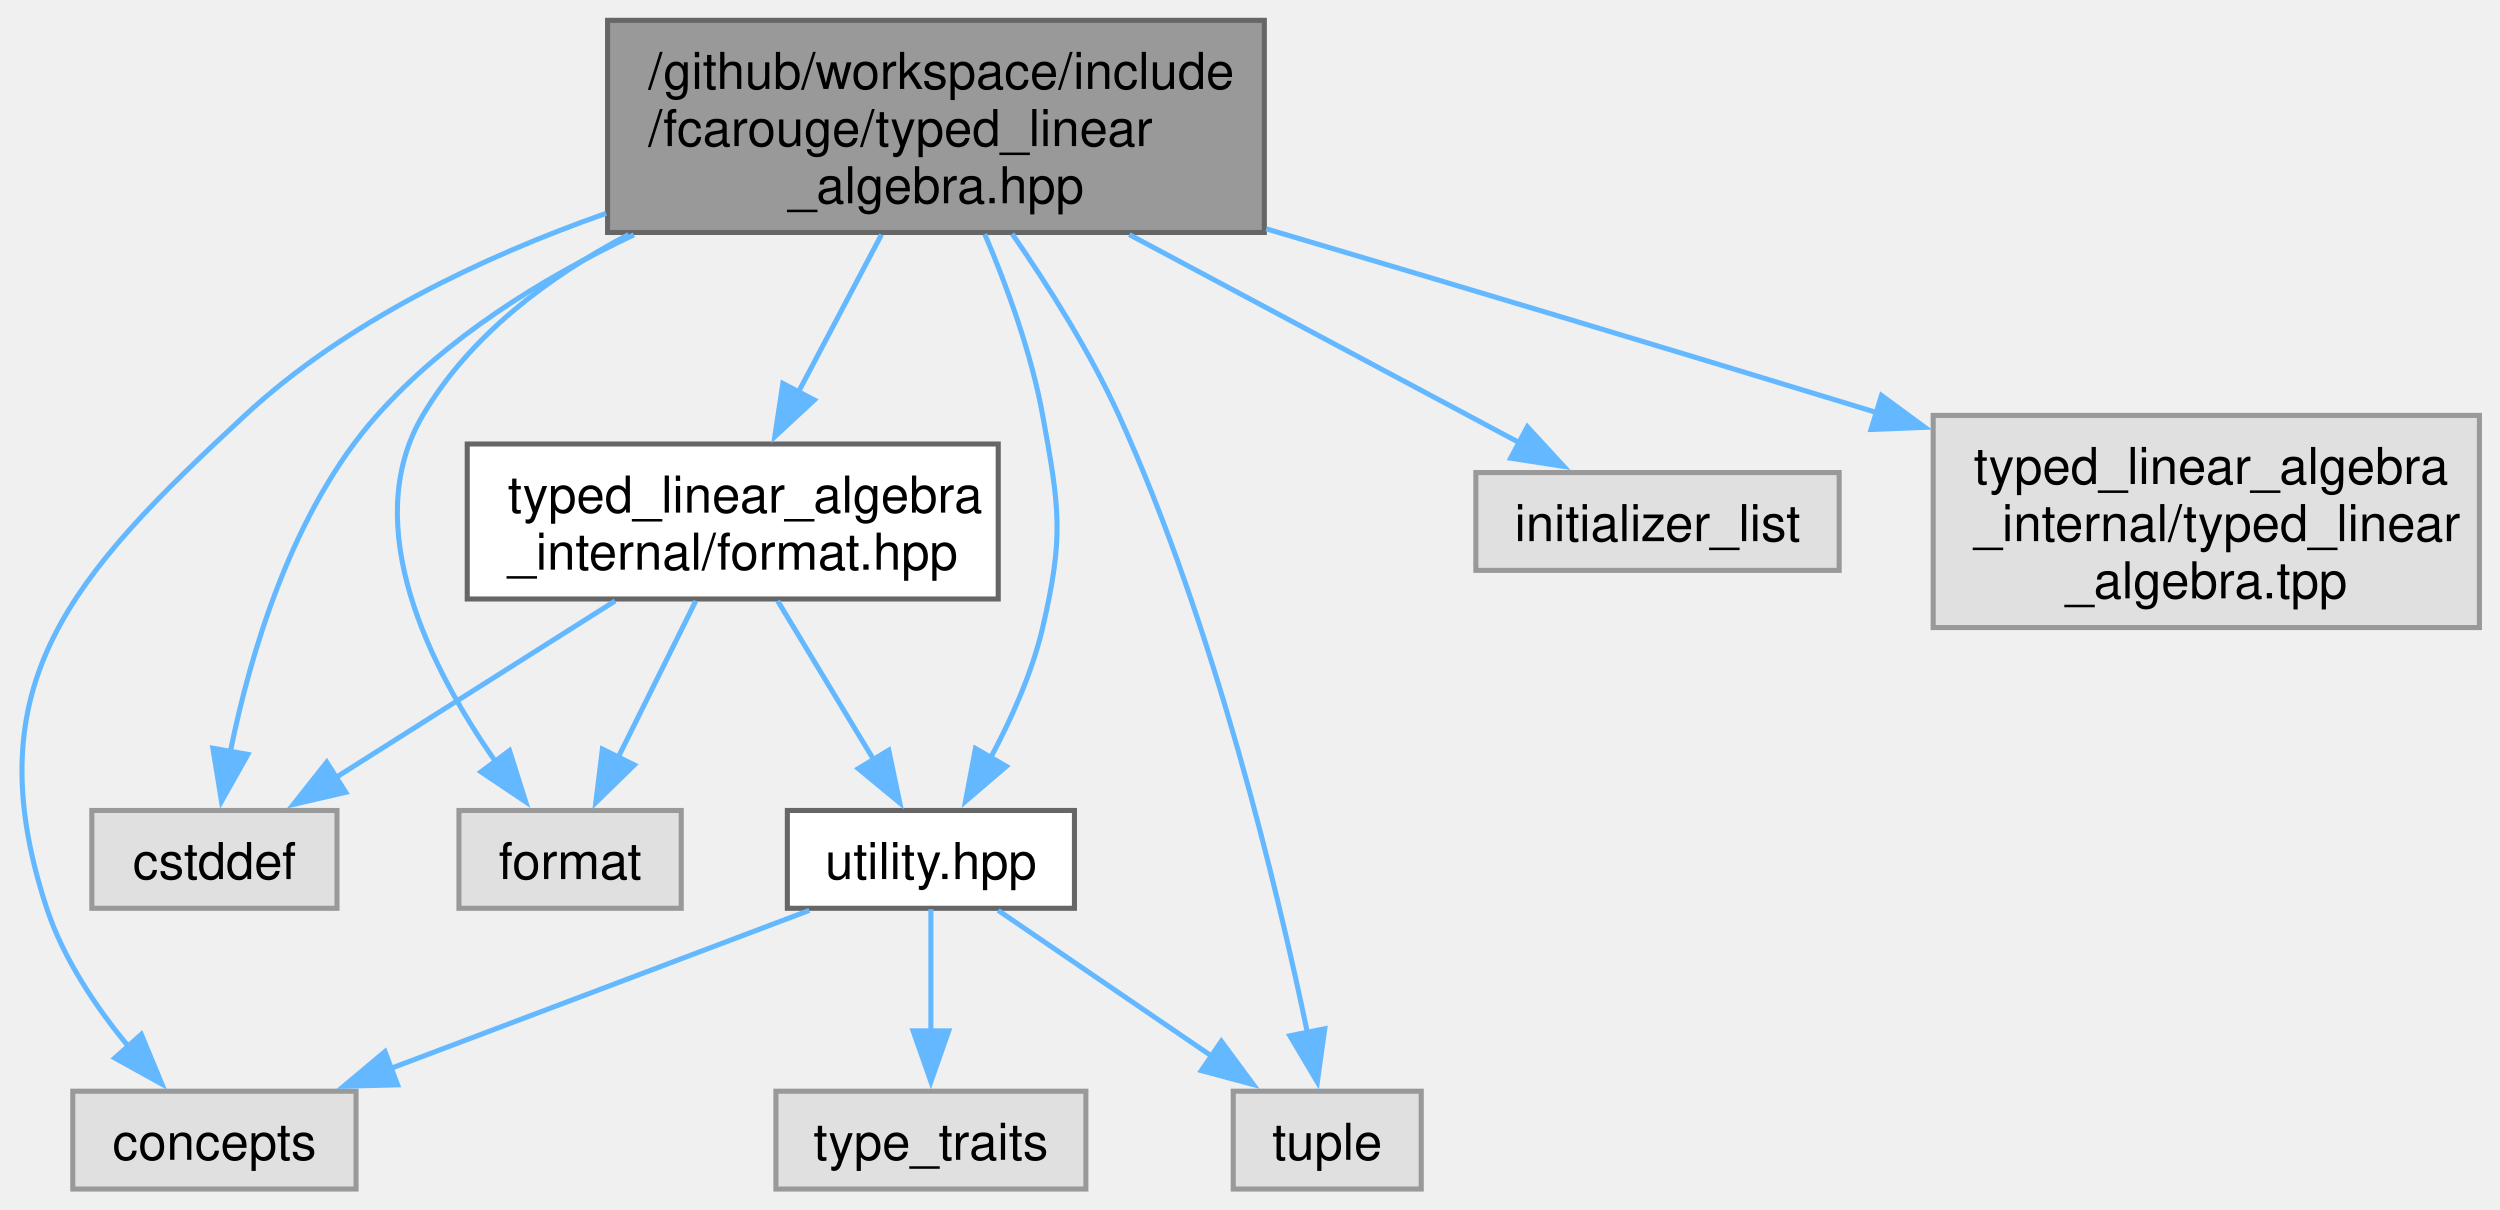
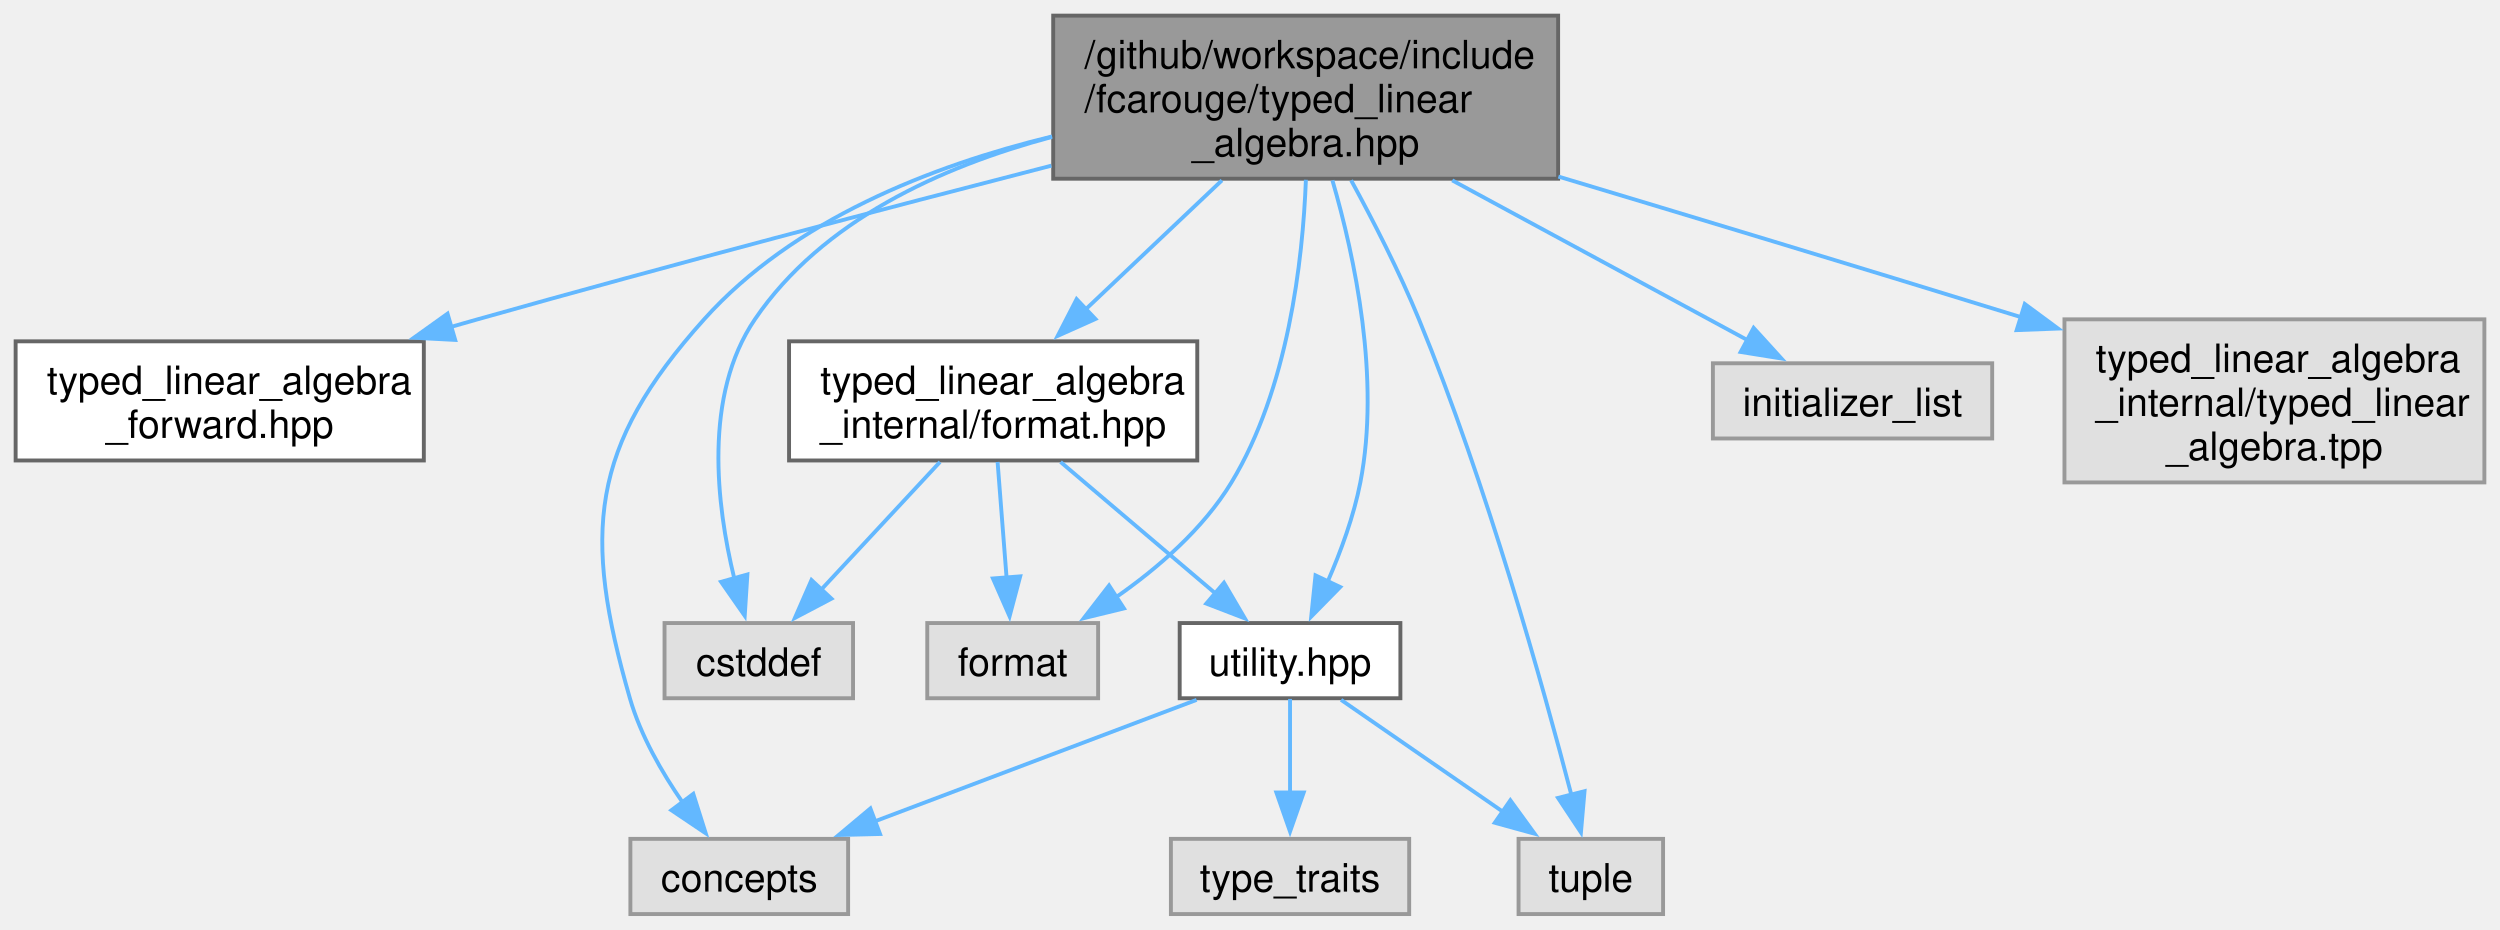
- <svg xmlns="http://www.w3.org/2000/svg" xmlns:xlink="http://www.w3.org/1999/xlink" width="492pt" height="238pt" viewBox="0.00 0.00 491.90 238.00">
+ <svg xmlns="http://www.w3.org/2000/svg" xmlns:xlink="http://www.w3.org/1999/xlink" width="640pt" height="238pt" viewBox="0.00 0.00 640.00 238.00">
  <g id="graph0" class="graph" transform="scale(1 1) rotate(0) translate(4 234)">
    <g id="Node000001" class="node">
      <g id="a_Node000001">
        <a xlink:title="Typed linear algebra implementation.">
-           <polygon fill="#999999" stroke="#666666" points="244.77,-230 115.52,-230 115.52,-188.25 244.77,-188.25 244.77,-230" />
-           <text text-anchor="start" x="123.52" y="-216.5" font-family="Helvetica,sans-Serif" font-size="10.00">/github/workspace/include</text>
-           <text text-anchor="start" x="123.52" y="-205.25" font-family="Helvetica,sans-Serif" font-size="10.00">/fcarouge/typed_linear</text>
-           <text text-anchor="middle" x="180.15" y="-194" font-family="Helvetica,sans-Serif" font-size="10.00">_algebra.hpp</text>
+           <polygon fill="#999999" stroke="#666666" points="394.88,-230 265.62,-230 265.62,-188.25 394.88,-188.25 394.88,-230" />
+           <text text-anchor="start" x="273.62" y="-216.5" font-family="Helvetica,sans-Serif" font-size="10.00">/github/workspace/include</text>
+           <text text-anchor="start" x="273.62" y="-205.25" font-family="Helvetica,sans-Serif" font-size="10.00">/fcarouge/typed_linear</text>
+           <text text-anchor="middle" x="330.25" y="-194" font-family="Helvetica,sans-Serif" font-size="10.00">_algebra.hpp</text>
        </a>
      </g>
    </g>
    <g id="Node000002" class="node">
      <g id="a_Node000002">
-         <a xlink:href="format_8hpp.xhtml" target="_top" xlink:title="Formatting support for the typed matrix.">
-           <polygon fill="white" stroke="#666666" points="192.4,-146.62 87.9,-146.62 87.9,-116.12 192.4,-116.12 192.4,-146.62" />
-           <text text-anchor="start" x="95.9" y="-133.12" font-family="Helvetica,sans-Serif" font-size="10.00">typed_linear_algebra</text>
-           <text text-anchor="middle" x="140.15" y="-121.88" font-family="Helvetica,sans-Serif" font-size="10.00">_internal/format.hpp</text>
+         <a xlink:href="typed__linear__algebra__forward_8hpp.xhtml" target="_top" xlink:title="Authoritative forward declaration header.">
+           <polygon fill="white" stroke="#666666" points="104.5,-146.62 0,-146.62 0,-116.12 104.5,-116.12 104.5,-146.62" />
+           <text text-anchor="start" x="8" y="-133.12" font-family="Helvetica,sans-Serif" font-size="10.00">typed_linear_algebra</text>
+           <text text-anchor="middle" x="52.25" y="-121.88" font-family="Helvetica,sans-Serif" font-size="10.00">_forward.hpp</text>
        </a>
      </g>
    </g>
    <g id="edge1_Node000001_Node000002" class="edge">
      <g id="a_edge1_Node000001_Node000002">
        <a xlink:title=" ">
-           <path fill="none" stroke="#63b8ff" d="M169.43,-187.83C164.4,-178.3 158.36,-166.87 153.08,-156.86" />
-           <polygon fill="#63b8ff" stroke="#63b8ff" points="156.2,-155.28 148.43,-148.07 150.01,-158.54 156.2,-155.28" />
+           <path fill="none" stroke="#63b8ff" d="M265.14,-191.59C223.12,-180.76 167.34,-166.1 118.25,-152.25 116,-151.62 113.71,-150.96 111.4,-150.3" />
+           <polygon fill="#63b8ff" stroke="#63b8ff" points="112.53,-146.98 101.95,-147.54 110.57,-153.7 112.53,-146.98" />
        </a>
      </g>
    </g>
    <g id="Node000003" class="node">
      <g id="a_Node000003">
-         <a xlink:href="utility_8hpp.xhtml" target="_top" xlink:title=" ">
-           <polygon fill="white" stroke="#666666" points="207.4,-74.5 150.9,-74.5 150.9,-55.25 207.4,-55.25 207.4,-74.5" />
-           <text text-anchor="middle" x="179.15" y="-61" font-family="Helvetica,sans-Serif" font-size="10.00">utility.hpp</text>
-         </a>
-       </g>
-     </g>
-     <g id="edge8_Node000001_Node000003" class="edge">
-       <g id="a_edge8_Node000001_Node000003">
-         <a xlink:title=" ">
-           <path fill="none" stroke="#63b8ff" d="M189.75,-187.93C194.17,-177.53 198.92,-164.49 201.15,-152.25 204.46,-133.99 205.36,-128.57 201.15,-110.5 199.07,-101.58 194.94,-92.39 190.81,-84.69" />
-           <polygon fill="#63b8ff" stroke="#63b8ff" points="193.99,-83.19 185.95,-76.29 187.92,-86.7 193.99,-83.19" />
+         <a xlink:href="format_8hpp.xhtml" target="_top" xlink:title="Formatting support for the typed matrix.">
+           <polygon fill="white" stroke="#666666" points="302.5,-146.62 198,-146.62 198,-116.12 302.5,-116.12 302.5,-146.62" />
+           <text text-anchor="start" x="206" y="-133.12" font-family="Helvetica,sans-Serif" font-size="10.00">typed_linear_algebra</text>
+           <text text-anchor="middle" x="250.25" y="-121.88" font-family="Helvetica,sans-Serif" font-size="10.00">_internal/format.hpp</text>
+         </a>
+       </g>
+     </g>
+     <g id="edge2_Node000001_Node000003" class="edge">
+       <g id="a_edge2_Node000001_Node000003">
+         <a xlink:title=" ">
+           <path fill="none" stroke="#63b8ff" d="M308.81,-187.83C298.07,-177.66 285.04,-165.32 274,-154.87" />
+           <polygon fill="#63b8ff" stroke="#63b8ff" points="276.43,-152.34 266.76,-148.01 271.61,-157.42 276.43,-152.34" />
        </a>
      </g>
    </g>
    <g id="Node000004" class="node">
      <g id="a_Node000004">
-         <a xlink:title=" ">
-           <polygon fill="#e0e0e0" stroke="#999999" points="66.02,-19.25 10.27,-19.25 10.27,0 66.02,0 66.02,-19.25" />
-           <text text-anchor="middle" x="38.15" y="-5.75" font-family="Helvetica,sans-Serif" font-size="10.00">concepts</text>
+         <a xlink:href="utility_8hpp.xhtml" target="_top" xlink:title=" ">
+           <polygon fill="white" stroke="#666666" points="354.5,-74.5 298,-74.5 298,-55.25 354.5,-55.25 354.5,-74.5" />
+           <text text-anchor="middle" x="326.25" y="-61" font-family="Helvetica,sans-Serif" font-size="10.00">utility.hpp</text>
        </a>
      </g>
    </g>
    <g id="edge9_Node000001_Node000004" class="edge">
      <g id="a_edge9_Node000001_Node000004">
        <a xlink:title=" ">
-           <path fill="none" stroke="#63b8ff" d="M115.22,-192.01C90.71,-183.39 63.98,-170.65 44.15,-152.25 10.08,-120.65 -9.4,-99.38 5.15,-55.25 8.45,-45.23 14.96,-35.62 21.34,-27.9" />
-           <polygon fill="#63b8ff" stroke="#63b8ff" points="23.76,-30.44 27.81,-20.65 18.54,-25.78 23.76,-30.44" />
+           <path fill="none" stroke="#63b8ff" d="M337.1,-187.83C342.86,-168.02 349.4,-137.06 344.25,-110.5 342.58,-101.9 339.26,-92.85 335.91,-85.17" />
+           <polygon fill="#63b8ff" stroke="#63b8ff" points="339.1,-83.72 331.68,-76.16 332.77,-86.7 339.1,-83.72" />
        </a>
      </g>
    </g>
    <g id="Node000005" class="node">
      <g id="a_Node000005">
        <a xlink:title=" ">
-           <polygon fill="#e0e0e0" stroke="#999999" points="275.65,-19.25 238.65,-19.25 238.65,0 275.65,0 275.65,-19.25" />
-           <text text-anchor="middle" x="257.15" y="-5.75" font-family="Helvetica,sans-Serif" font-size="10.00">tuple</text>
-         </a>
-       </g>
-     </g>
-     <g id="edge13_Node000001_Node000005" class="edge">
-       <g id="a_edge13_Node000001_Node000005">
-         <a xlink:title=" ">
-           <path fill="none" stroke="#63b8ff" d="M195.15,-187.98C202.28,-177.7 210.46,-164.75 216.15,-152.25 234.99,-110.83 247.44,-58.64 253.28,-30.61" />
-           <polygon fill="#63b8ff" stroke="#63b8ff" points="256.66,-31.54 255.2,-21.05 249.8,-30.16 256.66,-31.54" />
+           <polygon fill="#e0e0e0" stroke="#999999" points="213.12,-19.25 157.38,-19.25 157.38,0 213.12,0 213.12,-19.25" />
+           <text text-anchor="middle" x="185.25" y="-5.75" font-family="Helvetica,sans-Serif" font-size="10.00">concepts</text>
+         </a>
+       </g>
+     </g>
+     <g id="edge10_Node000001_Node000005" class="edge">
+       <g id="a_edge10_Node000001_Node000005">
+         <a xlink:title=" ">
+           <path fill="none" stroke="#63b8ff" d="M265.34,-199.08C234.3,-191.52 199.04,-177.66 176.25,-152.25 146.91,-119.55 145.1,-97.47 157.25,-55.25 159.99,-45.72 165.44,-36.25 170.8,-28.51" />
+           <polygon fill="#63b8ff" stroke="#63b8ff" points="173.48,-30.77 176.67,-20.67 167.88,-26.58 173.48,-30.77" />
+         </a>
+       </g>
+     </g>
+     <g id="Node000006" class="node">
+       <g id="a_Node000006">
+         <a xlink:title=" ">
+           <polygon fill="#e0e0e0" stroke="#999999" points="421.75,-19.25 384.75,-19.25 384.75,0 421.75,0 421.75,-19.25" />
+           <text text-anchor="middle" x="403.25" y="-5.75" font-family="Helvetica,sans-Serif" font-size="10.00">tuple</text>
+         </a>
+       </g>
+     </g>
+     <g id="edge14_Node000001_Node000006" class="edge">
+       <g id="a_edge14_Node000001_Node000006">
+         <a xlink:title=" ">
+           <path fill="none" stroke="#63b8ff" d="M341.89,-187.84C347.58,-177.42 354.26,-164.38 359.25,-152.25 376.65,-109.92 391.1,-58.08 398.31,-30.36" />
+           <polygon fill="#63b8ff" stroke="#63b8ff" points="401.64,-31.46 400.72,-20.9 394.86,-29.73 401.64,-31.46" />
+         </a>
+       </g>
+     </g>
+     <g id="Node000008" class="node">
+       <g id="a_Node000008">
+         <a xlink:title=" ">
+           <polygon fill="#e0e0e0" stroke="#999999" points="214.38,-74.5 166.12,-74.5 166.12,-55.25 214.38,-55.25 214.38,-74.5" />
+           <text text-anchor="middle" x="190.25" y="-61" font-family="Helvetica,sans-Serif" font-size="10.00">cstddef</text>
+         </a>
+       </g>
+     </g>
+     <g id="edge11_Node000001_Node000008" class="edge">
+       <g id="a_edge11_Node000001_Node000008">
+         <a xlink:title=" ">
+           <path fill="none" stroke="#63b8ff" d="M265.27,-198.94C236.97,-191.36 206.41,-177.52 189.25,-152.25 176.04,-132.81 179.38,-104.79 183.96,-85.99" />
+           <polygon fill="#63b8ff" stroke="#63b8ff" points="187.33,-86.94 186.65,-76.36 180.59,-85.05 187.33,-86.94" />
+         </a>
+       </g>
+     </g>
+     <g id="Node000009" class="node">
+       <g id="a_Node000009">
+         <a xlink:title=" ">
+           <polygon fill="#e0e0e0" stroke="#999999" points="277.12,-74.5 233.38,-74.5 233.38,-55.25 277.12,-55.25 277.12,-74.5" />
+           <text text-anchor="middle" x="255.25" y="-61" font-family="Helvetica,sans-Serif" font-size="10.00">format</text>
+         </a>
+       </g>
+     </g>
+     <g id="edge12_Node000001_Node000009" class="edge">
+       <g id="a_edge12_Node000001_Node000009">
+         <a xlink:title=" ">
+           <path fill="none" stroke="#63b8ff" d="M330.31,-187.98C329.51,-167.16 325.75,-134.42 311.25,-110.5 304.04,-98.62 292.46,-88.6 281.68,-81.09" />
+           <polygon fill="#63b8ff" stroke="#63b8ff" points="283.73,-78.25 273.44,-75.74 279.92,-84.12 283.73,-78.25" />
+         </a>
+       </g>
+     </g>
+     <g id="Node000010" class="node">
+       <g id="a_Node000010">
+         <a xlink:title=" ">
+           <polygon fill="#e0e0e0" stroke="#999999" points="506,-141 434.5,-141 434.5,-121.75 506,-121.75 506,-141" />
+           <text text-anchor="middle" x="470.25" y="-127.5" font-family="Helvetica,sans-Serif" font-size="10.00">initializer_list</text>
+         </a>
+       </g>
+     </g>
+     <g id="edge13_Node000001_Node000010" class="edge">
+       <g id="a_edge13_Node000001_Node000010">
+         <a xlink:title=" ">
+           <path fill="none" stroke="#63b8ff" d="M367.77,-187.83C391.6,-174.93 421.89,-158.54 443.35,-146.93" />
+           <polygon fill="#63b8ff" stroke="#63b8ff" points="444.93,-150.06 452.06,-142.22 441.6,-143.9 444.93,-150.06" />
+         </a>
+       </g>
+     </g>
+     <g id="Node000011" class="node">
+       <g id="a_Node000011">
+         <a xlink:title=" ">
+           <polygon fill="#e0e0e0" stroke="#999999" points="632,-152.25 524.5,-152.25 524.5,-110.5 632,-110.5 632,-152.25" />
+           <text text-anchor="start" x="532.5" y="-138.75" font-family="Helvetica,sans-Serif" font-size="10.00">typed_linear_algebra</text>
+           <text text-anchor="start" x="532.5" y="-127.5" font-family="Helvetica,sans-Serif" font-size="10.00">_internal/typed_linear</text>
+           <text text-anchor="middle" x="578.25" y="-116.25" font-family="Helvetica,sans-Serif" font-size="10.00">_algebra.tpp</text>
+         </a>
+       </g>
+     </g>
+     <g id="edge15_Node000001_Node000011" class="edge">
+       <g id="a_edge15_Node000001_Node000011">
+         <a xlink:title=" ">
+           <path fill="none" stroke="#63b8ff" d="M394.95,-188.8C427.85,-178.92 468.73,-166.57 513.47,-152.78" />
+           <polygon fill="#63b8ff" stroke="#63b8ff" points="514.34,-156.18 522.86,-149.89 512.27,-149.49 514.34,-156.18" />
+         </a>
+       </g>
+     </g>
+     <g id="edge3_Node000003_Node000004" class="edge">
+       <g id="a_edge3_Node000003_Node000004">
+         <a xlink:title=" ">
+           <path fill="none" stroke="#63b8ff" d="M267.5,-115.74C279.36,-105.67 295.12,-92.29 307.33,-81.93" />
+           <polygon fill="#63b8ff" stroke="#63b8ff" points="309.34,-84.82 314.7,-75.68 304.81,-79.48 309.34,-84.82" />
+         </a>
+       </g>
+     </g>
+     <g id="edge7_Node000003_Node000008" class="edge">
+       <g id="a_edge7_Node000003_Node000008">
+         <a xlink:title=" ">
+           <path fill="none" stroke="#63b8ff" d="M236.64,-115.74C227.54,-105.96 215.55,-93.08 206.04,-82.85" />
+           <polygon fill="#63b8ff" stroke="#63b8ff" points="208.86,-80.74 199.49,-75.81 203.74,-85.51 208.86,-80.74" />
+         </a>
+       </g>
+     </g>
+     <g id="edge8_Node000003_Node000009" class="edge">
+       <g id="a_edge8_Node000003_Node000009">
+         <a xlink:title=" ">
+           <path fill="none" stroke="#63b8ff" d="M251.38,-115.74C252.07,-106.95 252.94,-95.65 253.69,-86.03" />
+           <polygon fill="#63b8ff" stroke="#63b8ff" points="257.17,-86.45 254.45,-76.21 250.19,-85.91 257.17,-86.45" />
+         </a>
+       </g>
+     </g>
+     <g id="edge4_Node000004_Node000005" class="edge">
+       <g id="a_edge4_Node000004_Node000005">
+         <a xlink:title=" ">
+           <path fill="none" stroke="#63b8ff" d="M302.33,-54.84C279.75,-46.31 245.61,-33.42 220.02,-23.76" />
+           <polygon fill="#63b8ff" stroke="#63b8ff" points="221.29,-20.5 210.7,-20.24 218.82,-27.04 221.29,-20.5" />
+         </a>
+       </g>
+     </g>
+     <g id="edge5_Node000004_Node000006" class="edge">
+       <g id="a_edge5_Node000004_Node000006">
+         <a xlink:title=" ">
+           <path fill="none" stroke="#63b8ff" d="M339.31,-54.84C350.71,-46.96 367.48,-35.36 380.99,-26.02" />
+           <polygon fill="#63b8ff" stroke="#63b8ff" points="382.65,-29.13 388.88,-20.56 378.66,-23.37 382.65,-29.13" />
        </a>
      </g>
    </g>
    <g id="Node000007" class="node">
      <g id="a_Node000007">
        <a xlink:title=" ">
-           <polygon fill="#e0e0e0" stroke="#999999" points="62.27,-74.5 14.02,-74.5 14.02,-55.25 62.27,-55.25 62.27,-74.5" />
-           <text text-anchor="middle" x="38.15" y="-61" font-family="Helvetica,sans-Serif" font-size="10.00">cstddef</text>
-         </a>
-       </g>
-     </g>
-     <g id="edge10_Node000001_Node000007" class="edge">
-       <g id="a_edge10_Node000001_Node000007">
-         <a xlink:title=" ">
-           <path fill="none" stroke="#63b8ff" d="M120.7,-187.79C102.52,-179.18 83.75,-167.52 70.15,-152.25 53.38,-133.44 45.13,-105.06 41.27,-86.02" />
-           <polygon fill="#63b8ff" stroke="#63b8ff" points="44.73,-85.53 39.54,-76.3 37.84,-86.75 44.73,-85.53" />
-         </a>
-       </g>
-     </g>
-     <g id="Node000008" class="node">
-       <g id="a_Node000008">
-         <a xlink:title=" ">
-           <polygon fill="#e0e0e0" stroke="#999999" points="130.02,-74.5 86.27,-74.5 86.27,-55.25 130.02,-55.25 130.02,-74.5" />
-           <text text-anchor="middle" x="108.15" y="-61" font-family="Helvetica,sans-Serif" font-size="10.00">format</text>
-         </a>
-       </g>
-     </g>
-     <g id="edge11_Node000001_Node000008" class="edge">
-       <g id="a_edge11_Node000001_Node000008">
-         <a xlink:title=" ">
-           <path fill="none" stroke="#63b8ff" d="M119.64,-187.85C103.68,-179.43 88.36,-167.87 79.15,-152.25 66.33,-130.51 80.76,-102.31 93.44,-84.15" />
-           <polygon fill="#63b8ff" stroke="#63b8ff" points="96.22,-86.29 99.41,-76.19 90.61,-82.1 96.22,-86.29" />
-         </a>
-       </g>
-     </g>
-     <g id="Node000009" class="node">
-       <g id="a_Node000009">
-         <a xlink:title=" ">
-           <polygon fill="#e0e0e0" stroke="#999999" points="357.9,-141 286.4,-141 286.4,-121.75 357.9,-121.75 357.9,-141" />
-           <text text-anchor="middle" x="322.15" y="-127.5" font-family="Helvetica,sans-Serif" font-size="10.00">initializer_list</text>
-         </a>
-       </g>
-     </g>
-     <g id="edge12_Node000001_Node000009" class="edge">
-       <g id="a_edge12_Node000001_Node000009">
-         <a xlink:title=" ">
-           <path fill="none" stroke="#63b8ff" d="M218.2,-187.83C242.49,-174.87 273.38,-158.39 295.16,-146.77" />
-           <polygon fill="#63b8ff" stroke="#63b8ff" points="296.53,-150.01 303.71,-142.21 293.24,-143.83 296.53,-150.01" />
-         </a>
-       </g>
-     </g>
-     <g id="Node000010" class="node">
-       <g id="a_Node000010">
-         <a xlink:title=" ">
-           <polygon fill="#e0e0e0" stroke="#999999" points="483.9,-152.25 376.4,-152.25 376.4,-110.5 483.9,-110.5 483.9,-152.25" />
-           <text text-anchor="start" x="384.4" y="-138.75" font-family="Helvetica,sans-Serif" font-size="10.00">typed_linear_algebra</text>
-           <text text-anchor="start" x="384.4" y="-127.5" font-family="Helvetica,sans-Serif" font-size="10.00">_internal/typed_linear</text>
-           <text text-anchor="middle" x="430.15" y="-116.25" font-family="Helvetica,sans-Serif" font-size="10.00">_algebra.tpp</text>
-         </a>
-       </g>
-     </g>
-     <g id="edge14_Node000001_Node000010" class="edge">
-       <g id="a_edge14_Node000001_Node000010">
-         <a xlink:title=" ">
-           <path fill="none" stroke="#63b8ff" d="M245.13,-188.97C278.45,-179.09 319.95,-166.69 365.24,-152.82" />
-           <polygon fill="#63b8ff" stroke="#63b8ff" points="366.23,-156.17 374.76,-149.9 364.17,-149.48 366.23,-156.17" />
-         </a>
-       </g>
-     </g>
-     <g id="edge2_Node000002_Node000003" class="edge">
-       <g id="a_edge2_Node000002_Node000003">
-         <a xlink:title=" ">
-           <path fill="none" stroke="#63b8ff" d="M149,-115.74C154.61,-106.46 161.92,-94.37 167.93,-84.42" />
-           <polygon fill="#63b8ff" stroke="#63b8ff" points="170.85,-86.36 173.03,-75.99 164.86,-82.74 170.85,-86.36" />
-         </a>
-       </g>
-     </g>
-     <g id="edge6_Node000002_Node000007" class="edge">
-       <g id="a_edge6_Node000002_Node000007">
-         <a xlink:title=" ">
-           <path fill="none" stroke="#63b8ff" d="M117,-115.74C100.55,-105.34 78.52,-91.4 61.92,-80.91" />
-           <polygon fill="#63b8ff" stroke="#63b8ff" points="64,-78.08 53.67,-75.69 60.25,-84 64,-78.08" />
-         </a>
-       </g>
-     </g>
-     <g id="edge7_Node000002_Node000008" class="edge">
-       <g id="a_edge7_Node000002_Node000008">
-         <a xlink:title=" ">
-           <path fill="none" stroke="#63b8ff" d="M132.88,-115.74C128.33,-106.56 122.41,-94.63 117.5,-84.74" />
-           <polygon fill="#63b8ff" stroke="#63b8ff" points="120.78,-83.46 113.2,-76.05 114.5,-86.57 120.78,-83.46" />
-         </a>
-       </g>
-     </g>
-     <g id="edge3_Node000003_Node000004" class="edge">
-       <g id="a_edge3_Node000003_Node000004">
-         <a xlink:title=" ">
-           <path fill="none" stroke="#63b8ff" d="M155.23,-54.84C132.64,-46.31 98.51,-33.42 72.92,-23.76" />
-           <polygon fill="#63b8ff" stroke="#63b8ff" points="74.19,-20.5 63.6,-20.24 71.72,-27.04 74.19,-20.5" />
-         </a>
-       </g>
-     </g>
-     <g id="edge4_Node000003_Node000005" class="edge">
-       <g id="a_edge4_Node000003_Node000005">
-         <a xlink:title=" ">
-           <path fill="none" stroke="#63b8ff" d="M192.38,-54.84C203.92,-46.96 220.91,-35.36 234.6,-26.02" />
-           <polygon fill="#63b8ff" stroke="#63b8ff" points="236.31,-29.08 242.6,-20.56 232.37,-23.3 236.31,-29.08" />
-         </a>
-       </g>
-     </g>
-     <g id="Node000006" class="node">
-       <g id="a_Node000006">
-         <a xlink:title=" ">
-           <polygon fill="#e0e0e0" stroke="#999999" points="209.65,-19.25 148.65,-19.25 148.65,0 209.65,0 209.65,-19.25" />
-           <text text-anchor="middle" x="179.15" y="-5.75" font-family="Helvetica,sans-Serif" font-size="10.00">type_traits</text>
-         </a>
-       </g>
-     </g>
-     <g id="edge5_Node000003_Node000006" class="edge">
-       <g id="a_edge5_Node000003_Node000006">
-         <a xlink:title=" ">
-           <path fill="none" stroke="#63b8ff" d="M179.15,-55.08C179.15,-48.57 179.15,-39.42 179.15,-31.12" />
-           <polygon fill="#63b8ff" stroke="#63b8ff" points="182.65,-31.12 179.15,-21.12 175.65,-31.12 182.65,-31.12" />
+           <polygon fill="#e0e0e0" stroke="#999999" points="356.75,-19.25 295.75,-19.25 295.75,0 356.75,0 356.75,-19.25" />
+           <text text-anchor="middle" x="326.25" y="-5.75" font-family="Helvetica,sans-Serif" font-size="10.00">type_traits</text>
+         </a>
+       </g>
+     </g>
+     <g id="edge6_Node000004_Node000007" class="edge">
+       <g id="a_edge6_Node000004_Node000007">
+         <a xlink:title=" ">
+           <path fill="none" stroke="#63b8ff" d="M326.25,-55.08C326.25,-48.57 326.25,-39.42 326.25,-31.12" />
+           <polygon fill="#63b8ff" stroke="#63b8ff" points="329.75,-31.12 326.25,-21.12 322.75,-31.12 329.75,-31.12" />
        </a>
      </g>
    </g>
  </g>
</svg>
